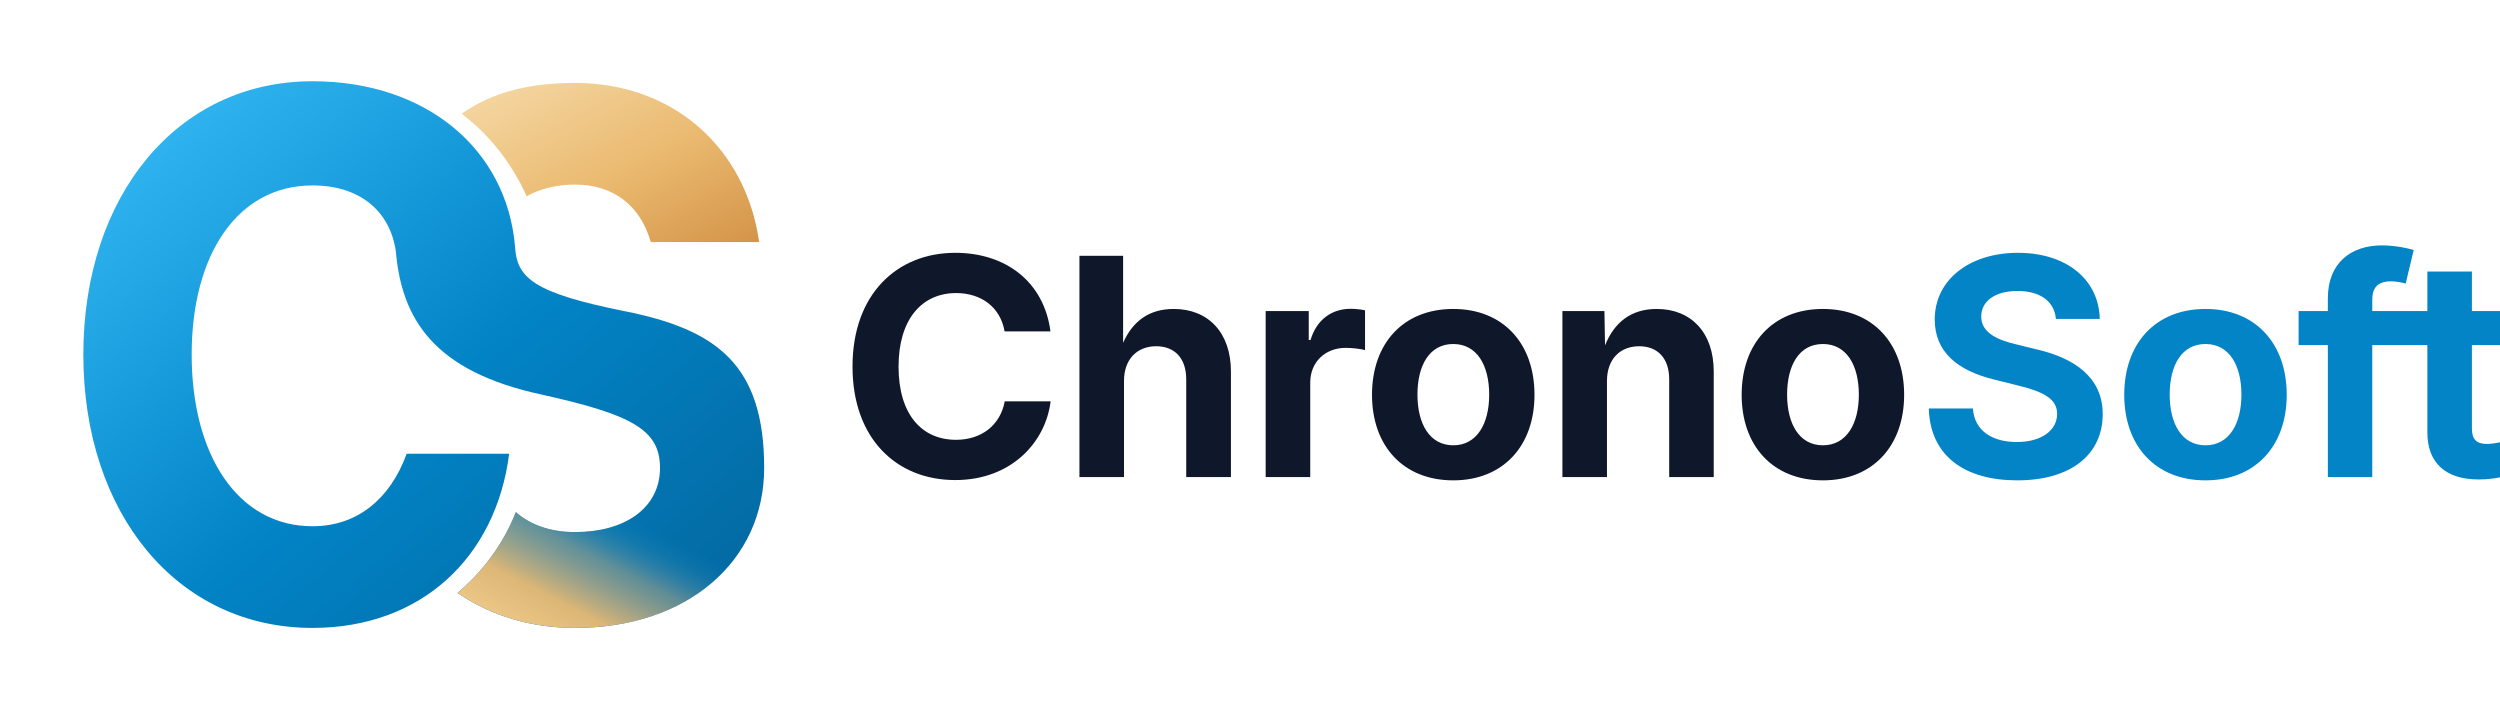
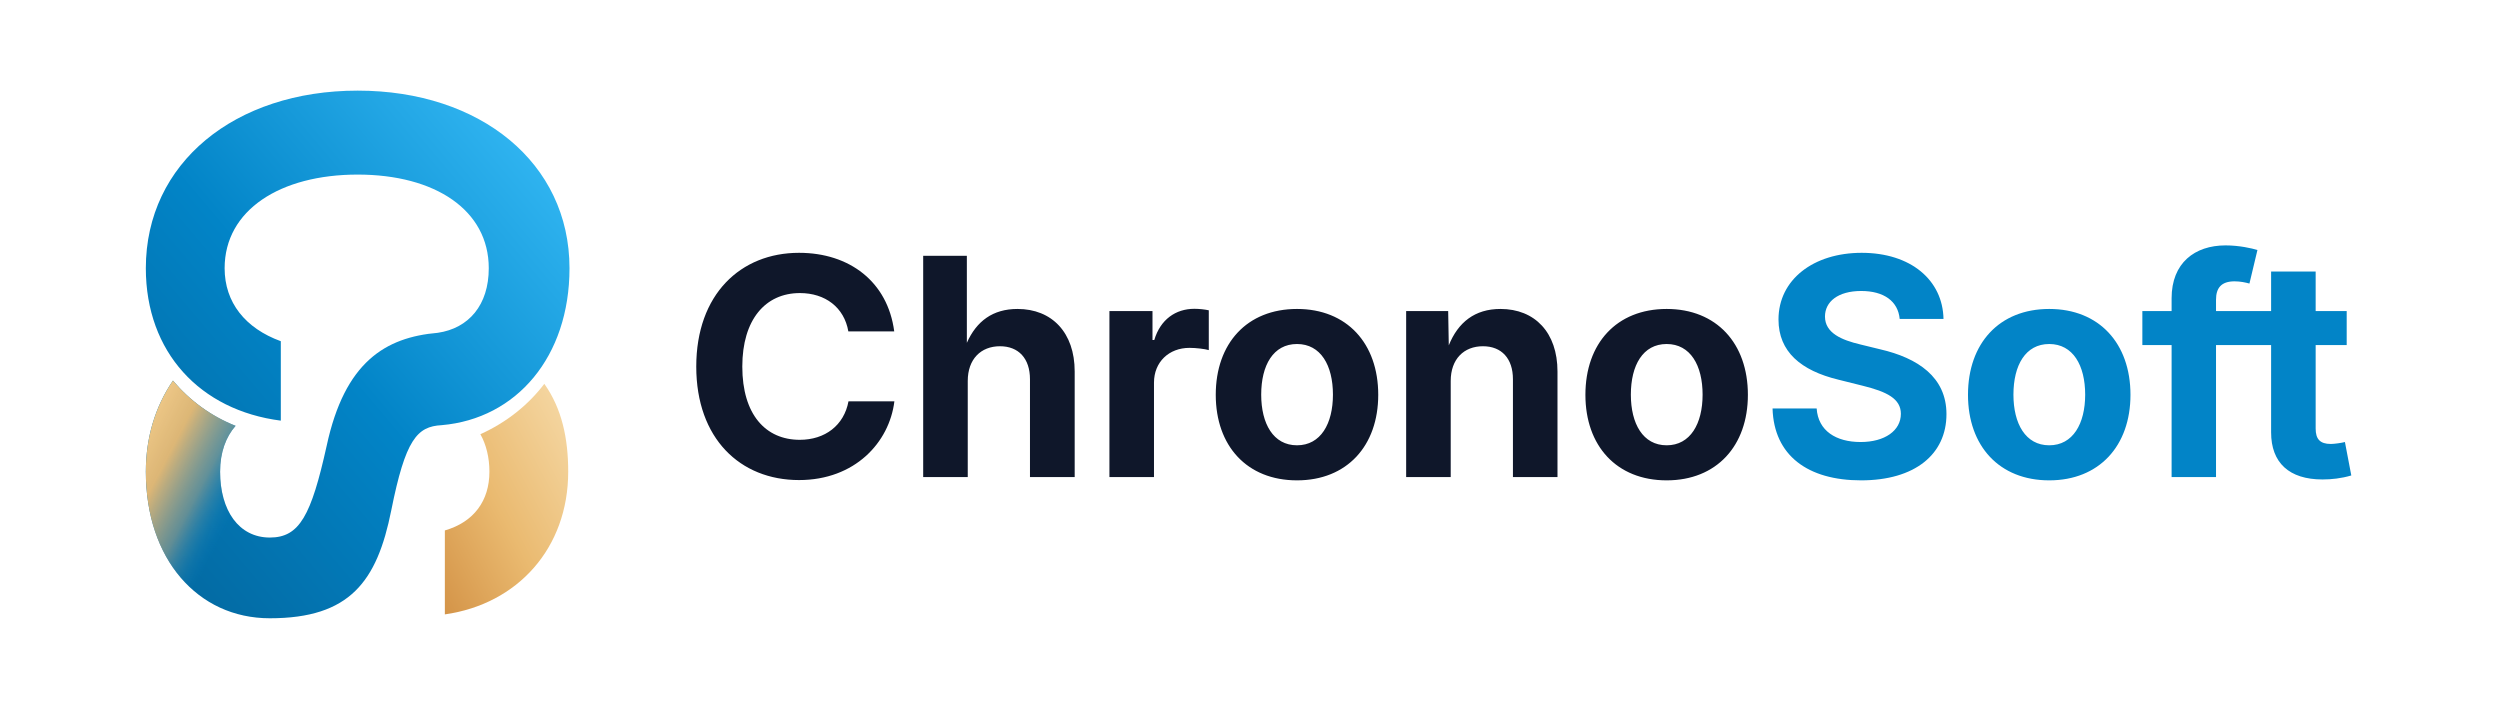
<svg xmlns="http://www.w3.org/2000/svg" viewBox="0 0 2400 680" width="2400" height="680">
  <defs>
    <linearGradient id="cs-blue-grad" x1="0%" y1="5%" x2="95%" y2="95%">
      <stop offset="0%" stop-color="#38BDF8" />
      <stop offset="55%" stop-color="#0284C7" />
      <stop offset="100%" stop-color="#0369A1" />
    </linearGradient>
    <linearGradient id="cs-bottom-gold" x1="0%" y1="90%" x2="90%" y2="0%">
      <stop offset="0%" stop-color="#F2CC8C" stop-opacity="1" />
      <stop offset="22%" stop-color="#E8BA73" stop-opacity="0.95" />
      <stop offset="44%" stop-color="#AFA887" stop-opacity="0.55" />
      <stop offset="65%" stop-color="#0284C7" stop-opacity="0" />
      <stop offset="100%" stop-color="#0284C7" stop-opacity="0" />
    </linearGradient>
    <linearGradient id="cs-top-gold" x1="0%" y1="0%" x2="100%" y2="100%">
      <stop offset="0%" stop-color="#F6DAA8" />
      <stop offset="55%" stop-color="#EABA70" />
      <stop offset="100%" stop-color="#D49448" />
    </linearGradient>
    <linearGradient id="bg-dark-grad" x1="0%" y1="0%" x2="100%" y2="100%">
      <stop offset="0%" stop-color="#111C35" />
      <stop offset="50%" stop-color="#0B1222" />
      <stop offset="100%" stop-color="#060913" />
    </linearGradient>
  </defs>
-   <g transform="translate(80, 78) scale(0.80)">
+   <g transform="translate(140, 87) scale(0.62) translate(656, 0) rotate(90)">
    <path d="M 511 447 L 388 447 C 368 502, 328 534, 275 534 C 185 534, 130 448, 130 328 C 130 208, 185 125, 275 125 C 332 125, 368 156, 375 204 C 382 285, 420 348, 550 376 C 658 400, 692 418, 692 464 C 692 512, 650 541, 590 541 C 560 541, 536 532, 519 517 C 504 555, 480 588, 449 614 C 490 642, 538 656, 590 656 C 725 656, 817 576, 817 464 C 817 340, 760 298, 650 276 C 540 254, 520 236, 518 198 C 508 82, 412 0, 275 0 C 112 0, 0 138, 0 328 C 0 518, 112 656, 275 656 C 405 656, 495 572, 511 447 Z" fill="url(#cs-blue-grad)" />
    <path d="M 519 517 C 504 555, 480 588, 449 614 C 490 642, 538 656, 590 656 C 725 656, 817 576, 817 464 L 692 464 C 692 512, 650 541, 590 541 C 560 541, 536 532, 519 517 Z" fill="url(#cs-bottom-gold)" />
    <path d="M 454 39 C 492 12, 538 2, 590 2 C 708 2, 795 80, 811 193 L 681 193 C 668 148, 635 124, 590 124 C 568 124, 548 129, 532 138 C 514 98, 487 64, 454 39 Z" fill="url(#cs-top-gold)" />
  </g>
-   <text x="805" y="458" font-family="'Segoe UI', 'Inter', -apple-system, BlinkMacSystemFont, Roboto, sans-serif" font-weight="700" font-size="292" letter-spacing="-3" fill="#0F172A">Chrono<tspan fill="#0284C7">Soft</tspan>
+   <text x="655" y="458" font-family="'Segoe UI', 'Inter', -apple-system, BlinkMacSystemFont, Roboto, sans-serif" font-weight="700" font-size="292" letter-spacing="-3" fill="#0F172A">Chrono<tspan fill="#0284C7">Soft</tspan>
  </text>
</svg>
